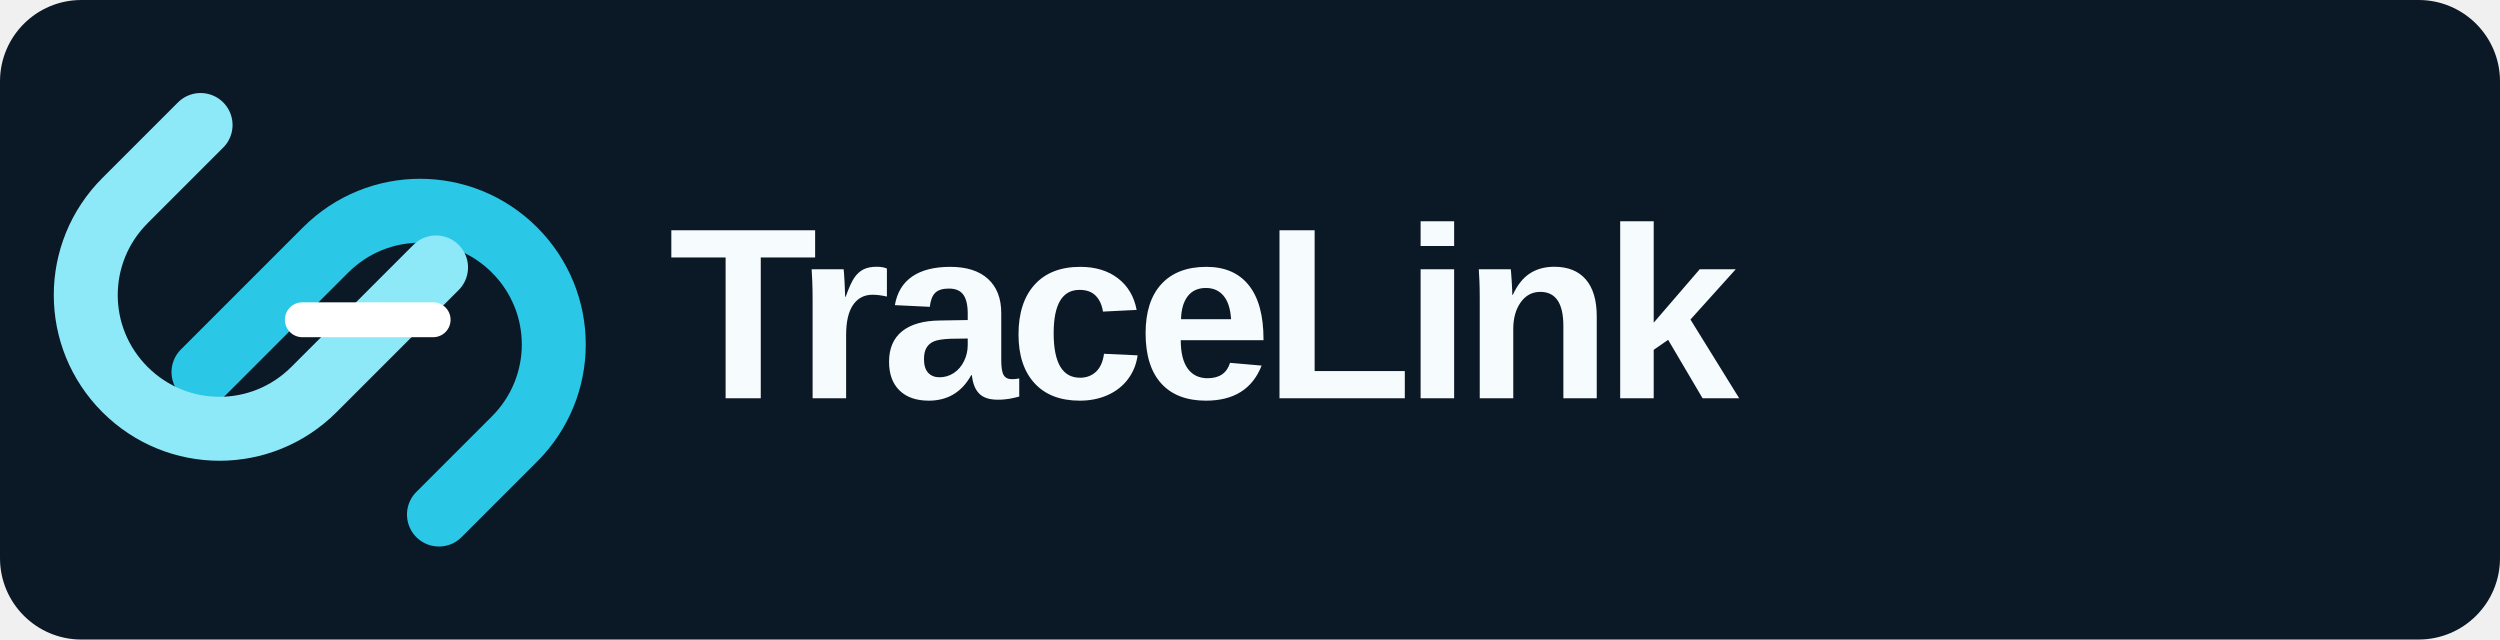
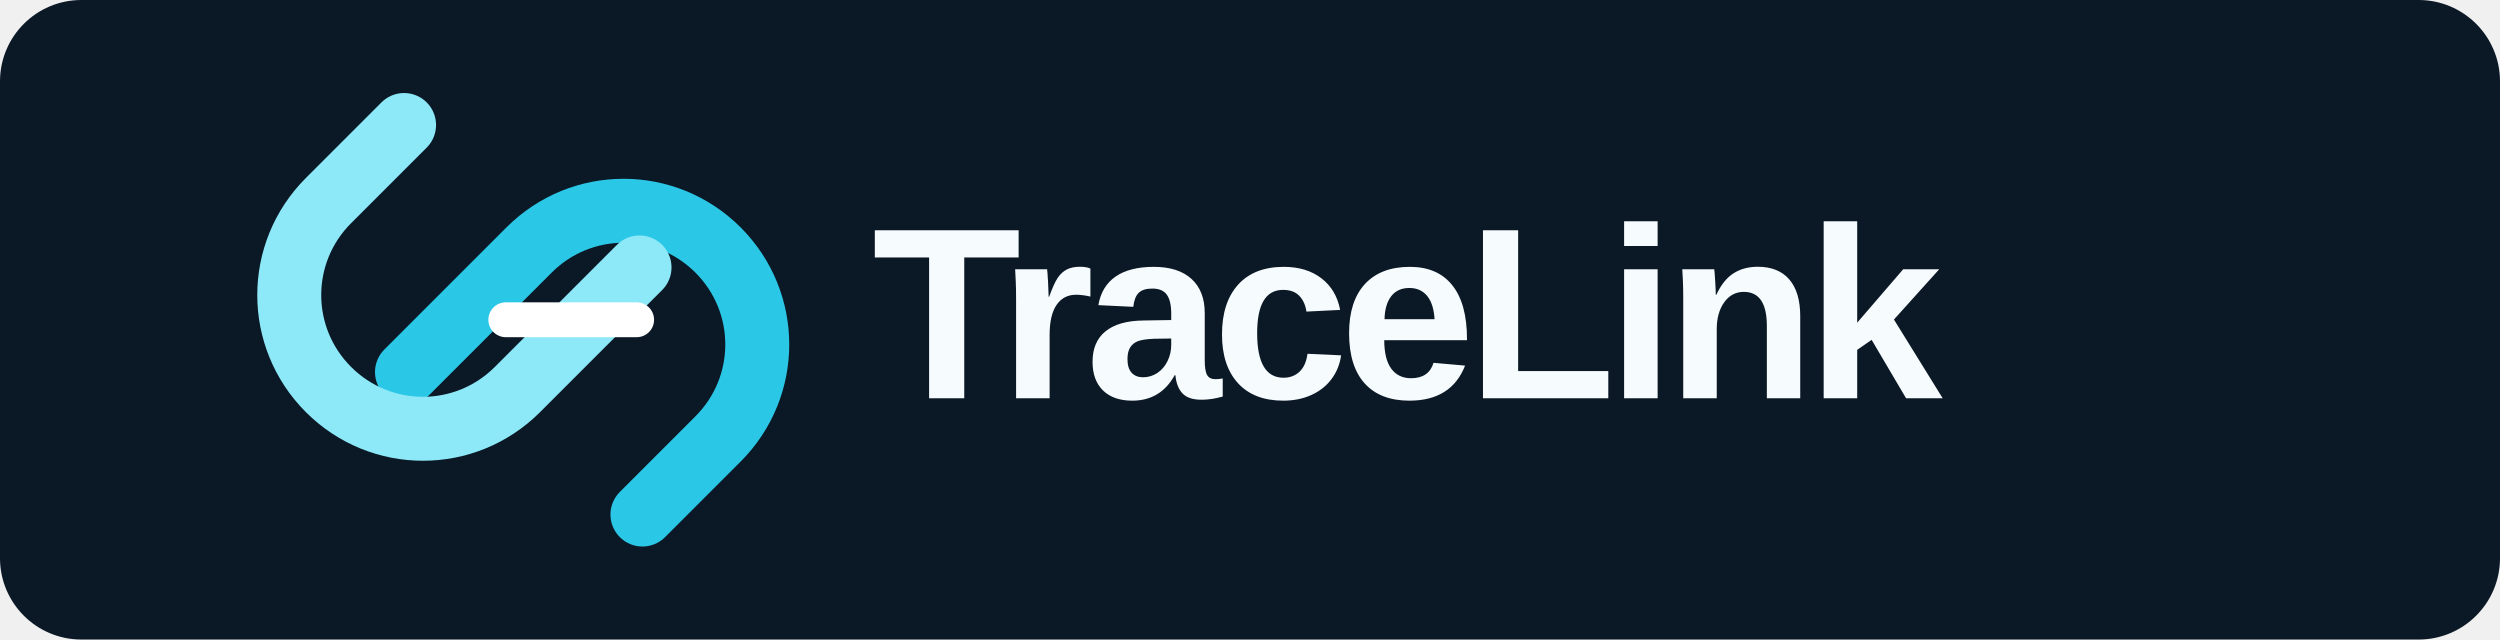
<svg xmlns="http://www.w3.org/2000/svg" viewBox="0 0 860 220" role="img" aria-labelledby="title">
  <rect width="860" height="220" rx="28" fill="#0b1826" />
-   <path d="M70 128 112 86c18-18 47-18 65 0 18 18 18 47 0 65l-26 26" fill="none" stroke="#2bc7e7" stroke-linecap="round" stroke-width="22" />
-   <path d="m150 92-42 42c-18 18-47 18-65 0-18-18-18-47 0-65l26-26" fill="none" stroke="#8de9f8" stroke-linecap="round" stroke-width="22" />
-   <path d="m104 110 45 0" stroke="#fff" stroke-linecap="round" stroke-width="12" />
-   <text x="230" y="137" fill="#f6fbfd" font-family="Arial, Helvetica, sans-serif" font-size="84" font-weight="700" letter-spacing="-3">TraceLink</text>
+   <g transform="translate(70 0)">
+     <path d="M70 128 112 86c18-18 47-18 65 0 18 18 18 47 0 65l-26 26" fill="none" stroke="#2bc7e7" stroke-linecap="round" stroke-width="22" />
+     <path d="m150 92-42 42c-18 18-47 18-65 0-18-18-18-47 0-65l26-26" fill="none" stroke="#8de9f8" stroke-linecap="round" stroke-width="22" />
+     <path d="m104 110 45 0" stroke="#fff" stroke-linecap="round" stroke-width="12" />
+     <text x="230" y="137" fill="#f6fbfd" font-family="Arial, Helvetica, sans-serif" font-size="84" font-weight="700" letter-spacing="-3">TraceLink</text>
+   </g>
</svg>
